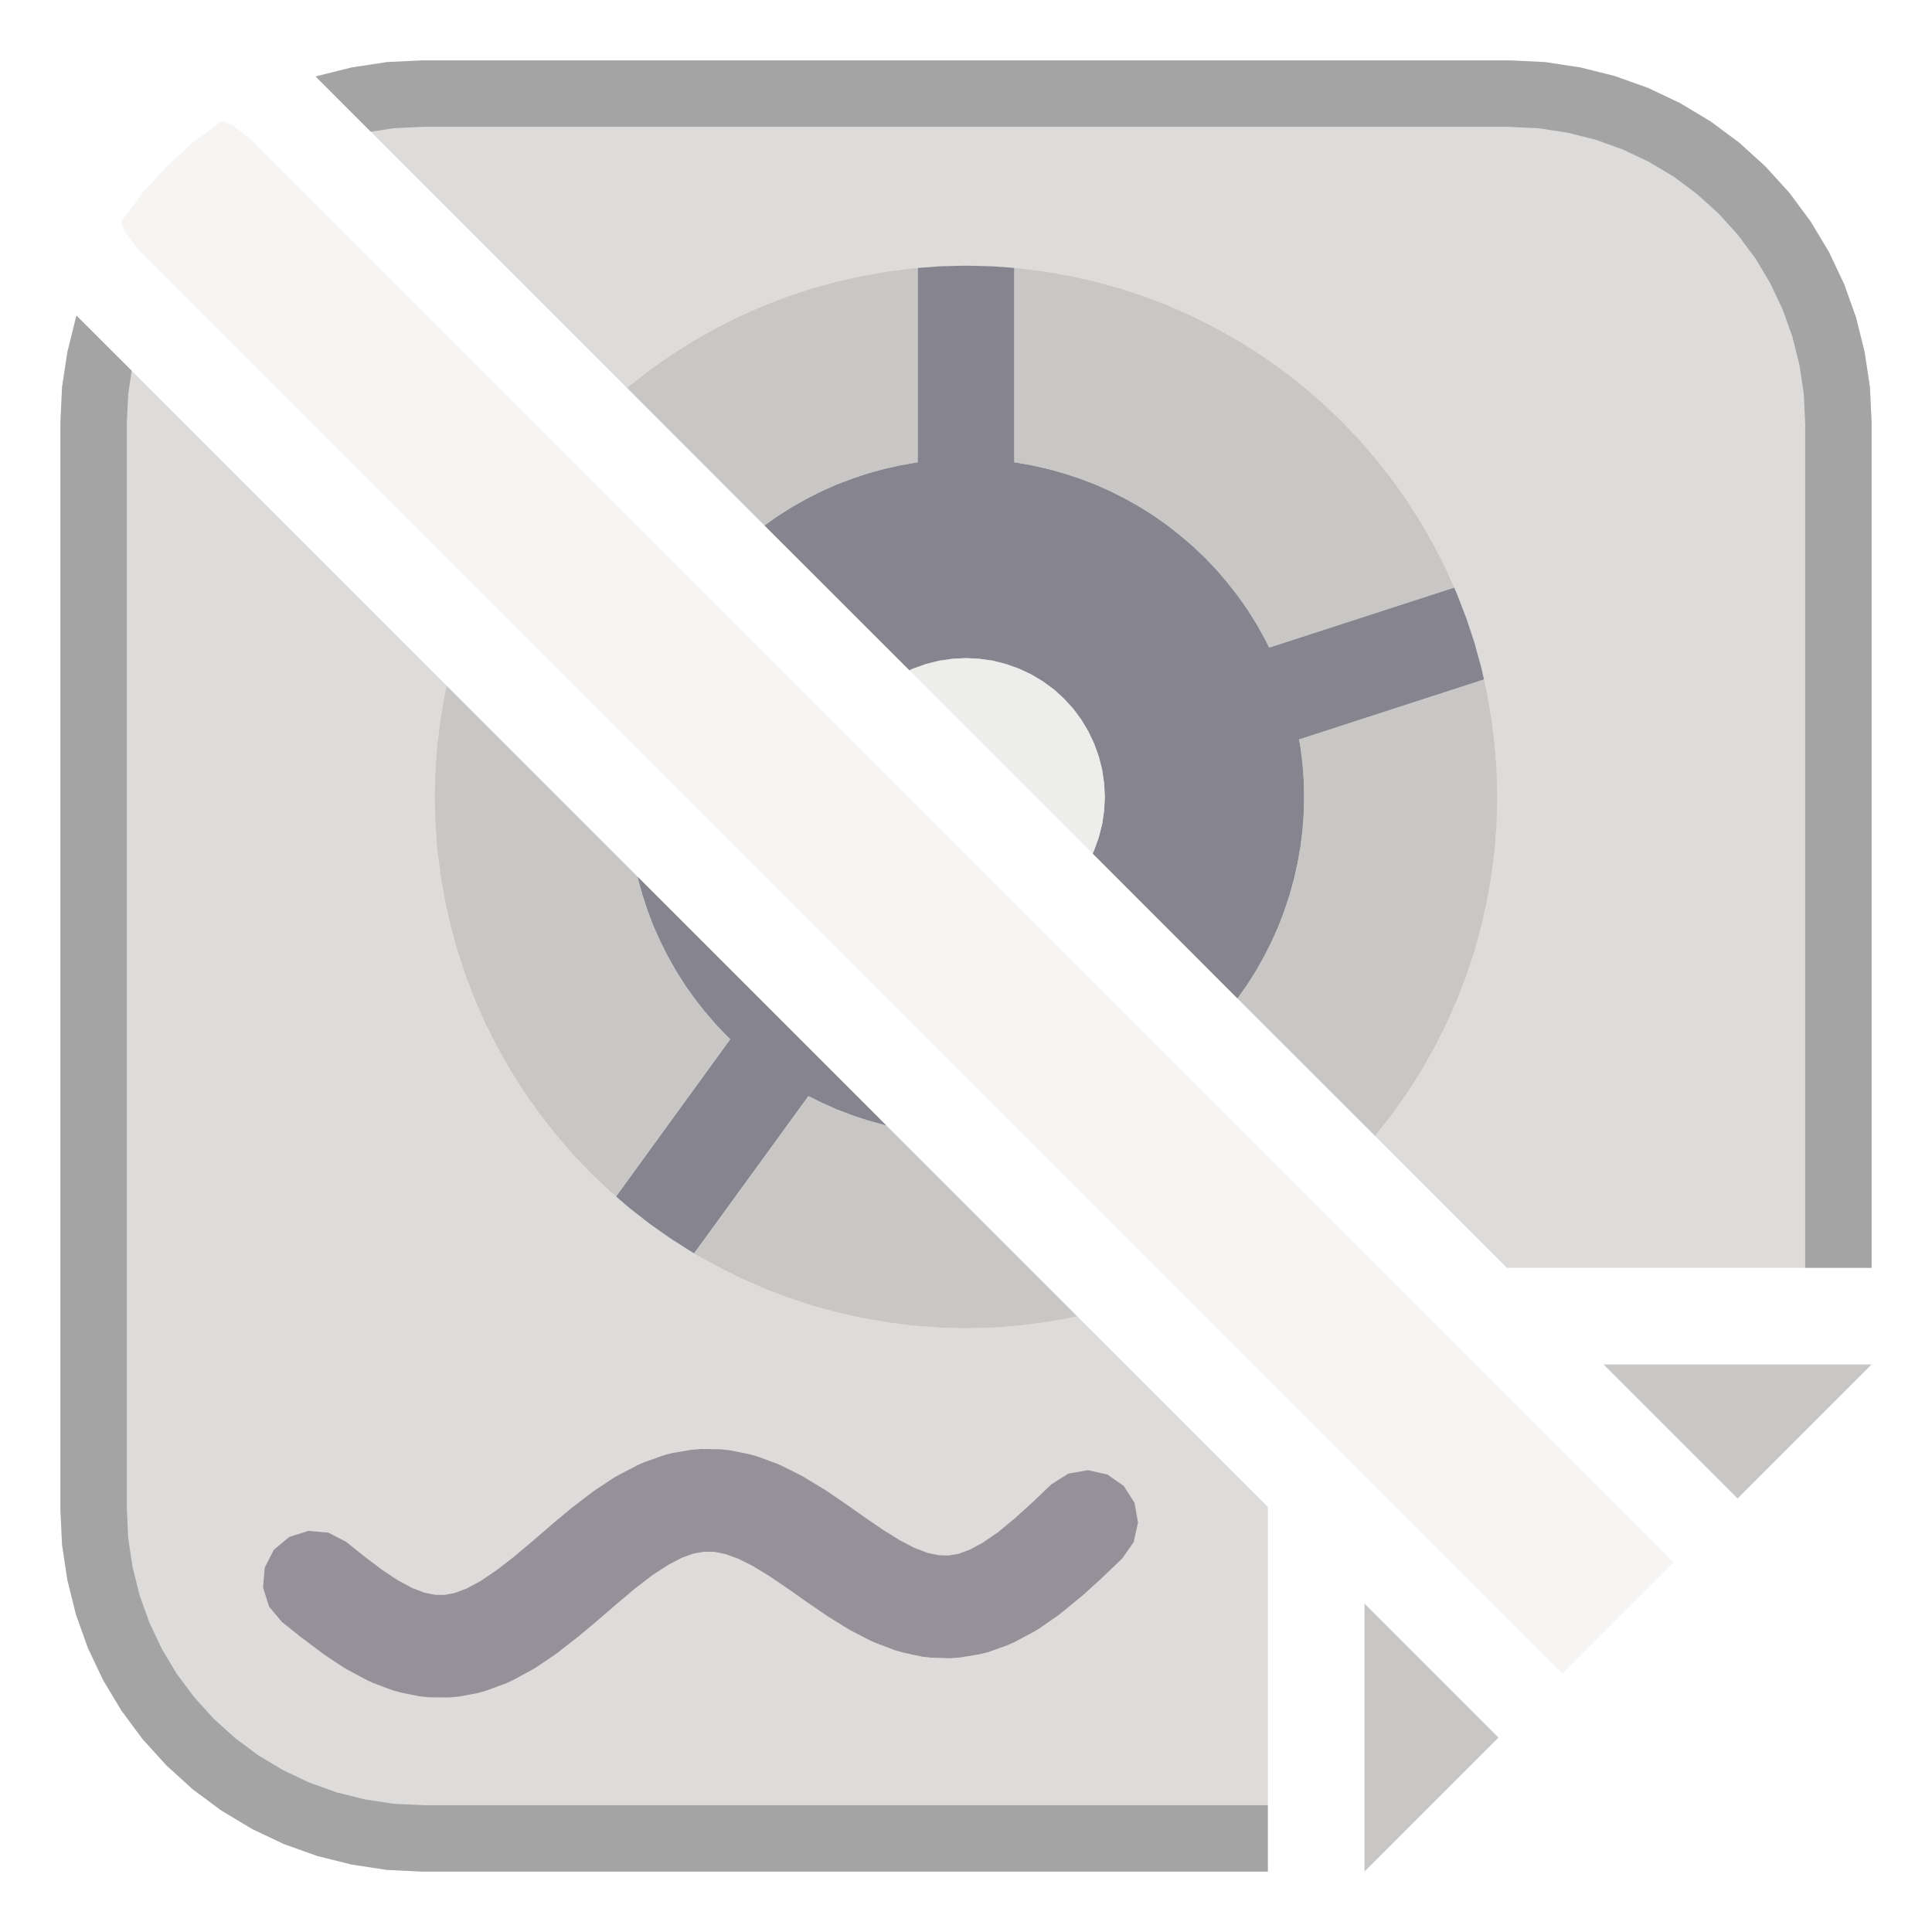
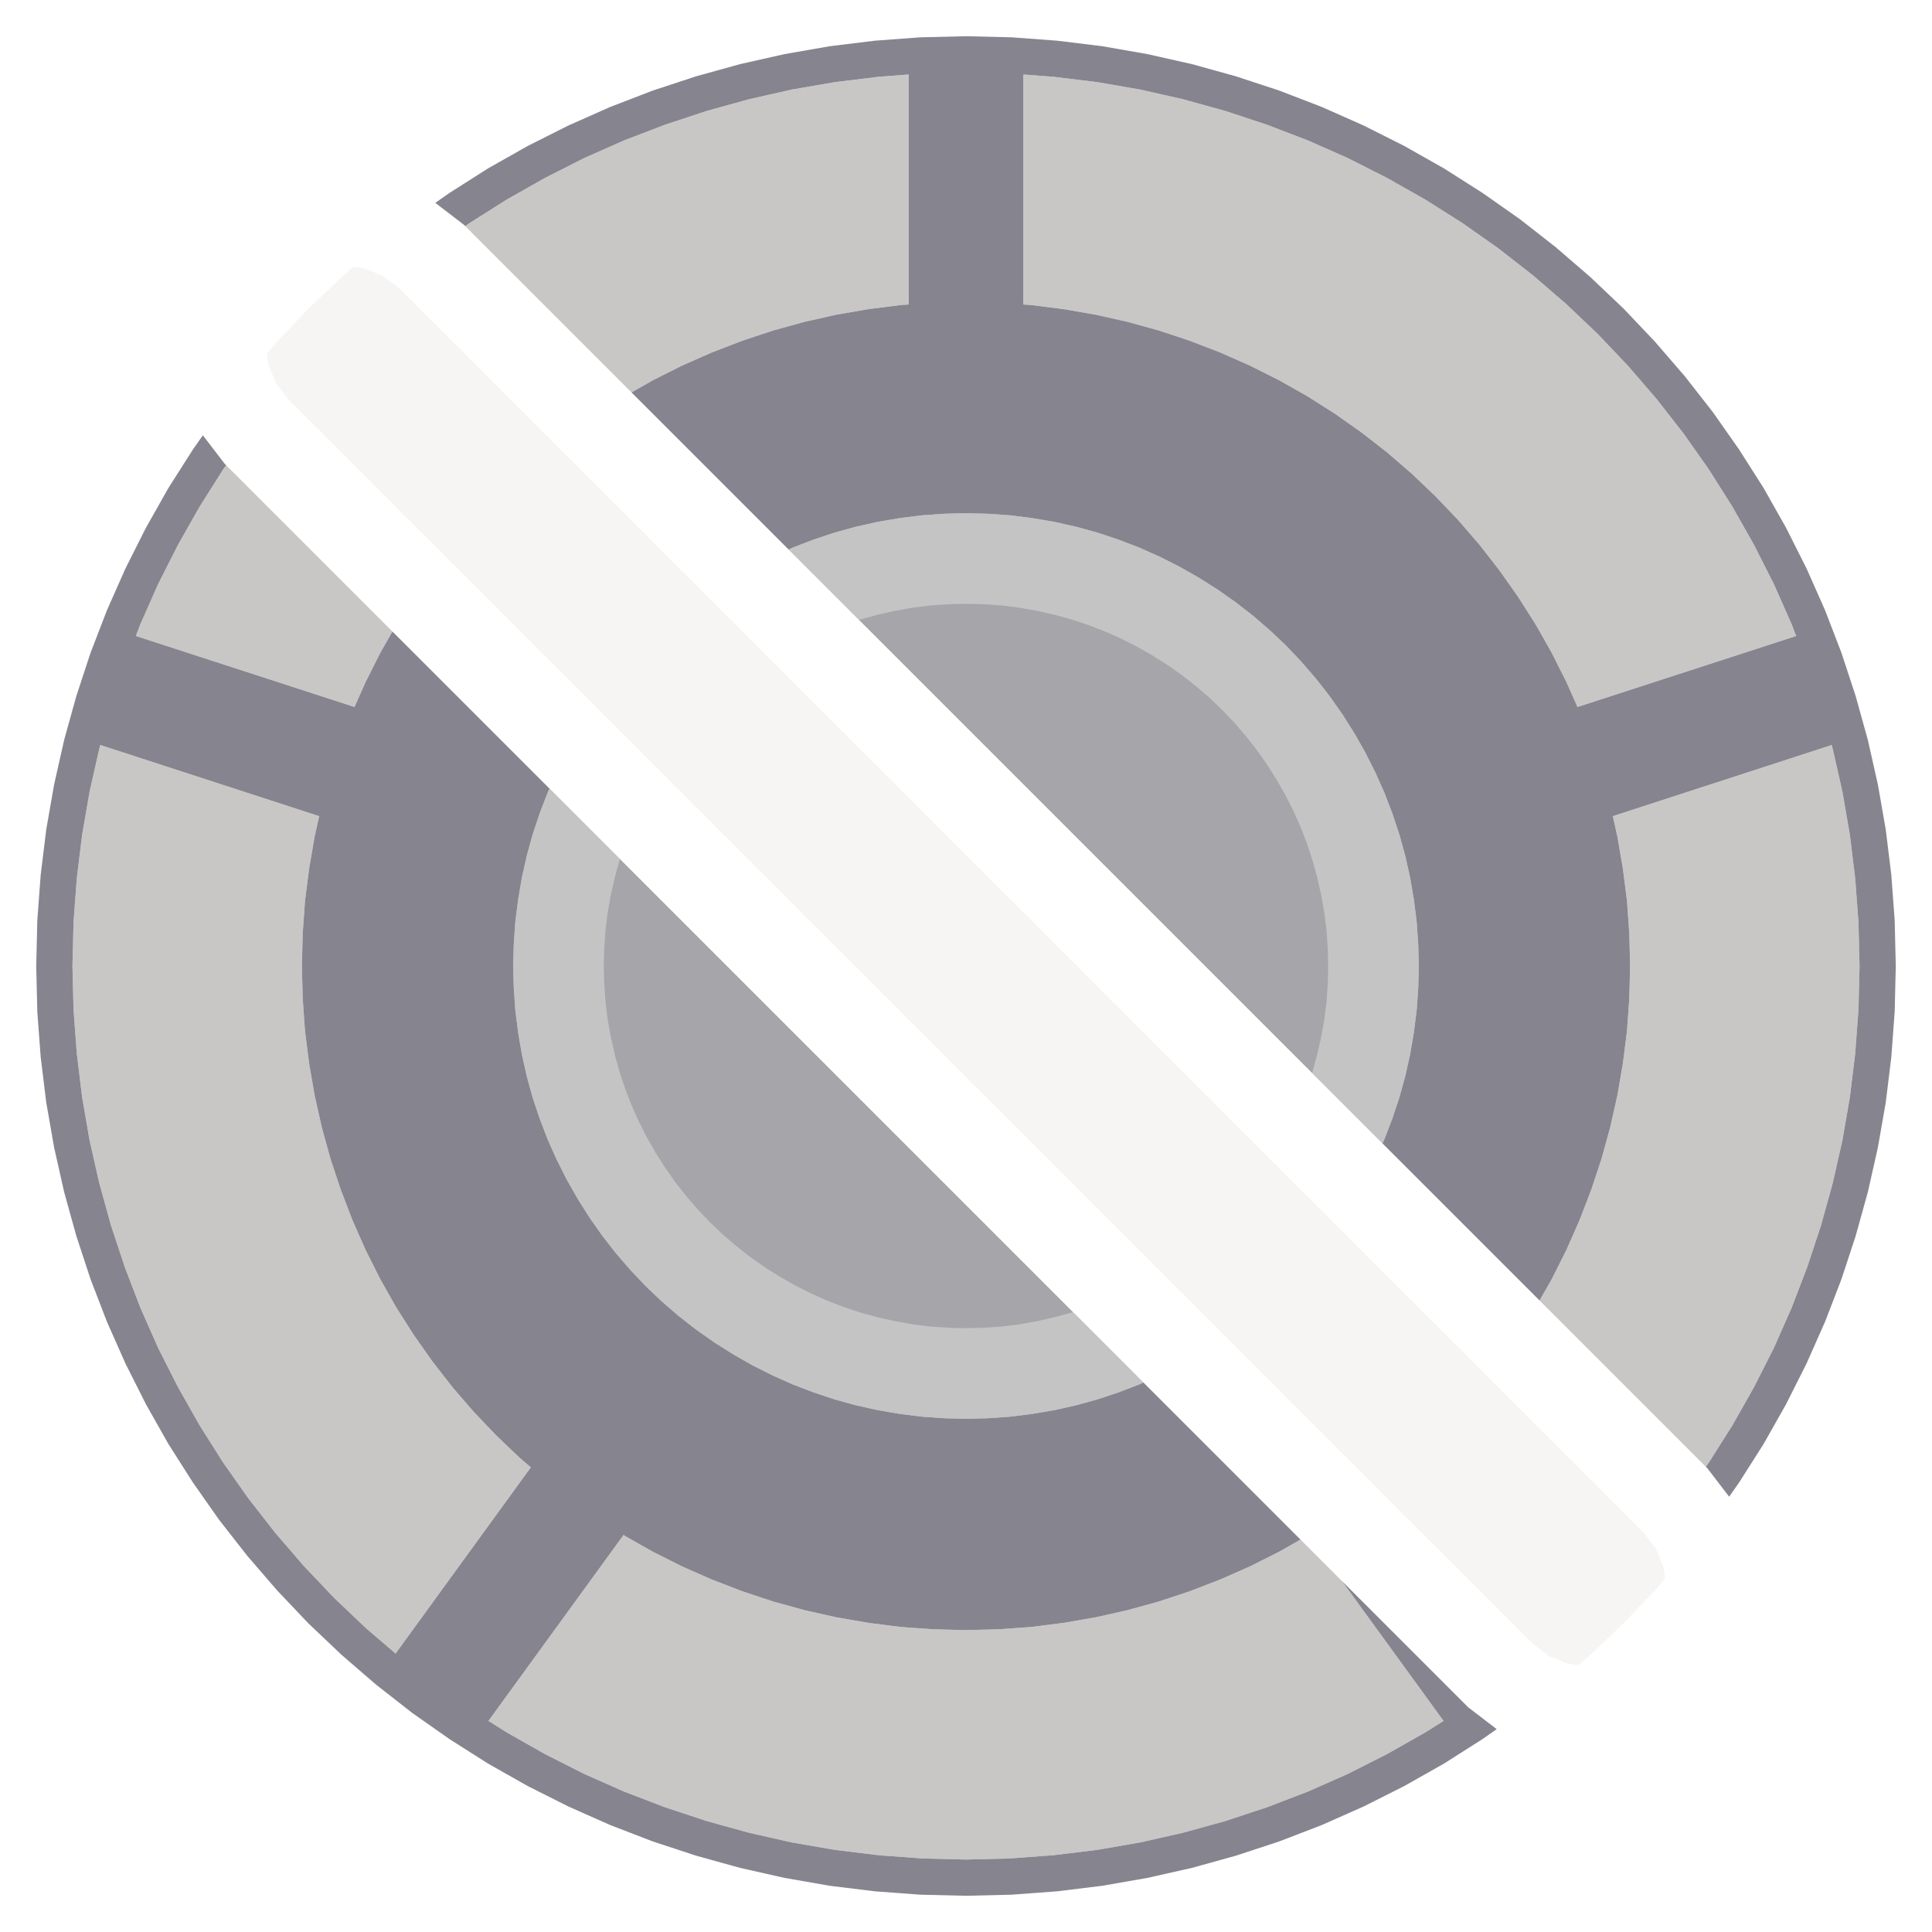
<svg xmlns="http://www.w3.org/2000/svg" width="16" height="16" viewBox="0 0 16 16">
-   <path fill="#c0bfbc" fill-opacity="0.55" fill-rule="evenodd" d="M2.915 0.558 L2.629 0.629 L2.614 0.634 L5.193 3.213 L5.209 3.199 L5.379 3.066 L5.555 2.942 L5.738 2.826 L5.926 2.72 L6.119 2.622 L6.316 2.535 L6.518 2.457 L6.723 2.389 L6.931 2.332 L7.142 2.285 L7.354 2.248 L7.569 2.221 L7.784 2.205 L8 2.2 L8.216 2.205 L8.431 2.221 L8.646 2.248 L8.858 2.285 L9.069 2.332 L9.277 2.389 L9.482 2.457 L9.684 2.535 L9.881 2.622 L10.074 2.72 L10.262 2.826 L10.445 2.942 L10.621 3.066 L10.791 3.199 L10.955 3.34 L11.111 3.489 L11.26 3.645 L11.401 3.809 L11.534 3.979 L11.658 4.155 L11.774 4.338 L11.88 4.526 L11.978 4.719 L12.065 4.916 L12.143 5.118 L12.211 5.323 L12.268 5.531 L12.315 5.742 L12.352 5.954 L12.379 6.169 L12.395 6.384 L12.4 6.6 L12.395 6.816 L12.379 7.031 L12.352 7.246 L12.315 7.458 L12.268 7.669 L12.211 7.877 L12.143 8.082 L12.065 8.284 L11.978 8.481 L11.88 8.674 L11.774 8.862 L11.658 9.045 L11.534 9.221 L11.401 9.391 L11.387 9.407 L12.48 10.5 L15.5 10.5 L15.5 3.5 L15.486 3.206 L15.442 2.915 L15.371 2.629 L15.272 2.352 L15.146 2.086 L14.994 1.833 L14.819 1.597 L14.621 1.379 L14.403 1.181 L14.167 1.006 L13.914 0.854 L13.648 0.728 L13.371 0.629 L13.085 0.558 L12.794 0.514 L12.5 0.5 L3.5 0.5 L3.206 0.514 Z M0.629 2.629 L0.558 2.915 L0.514 3.206 L0.5 3.5 L0.5 12.5 L0.514 12.794 L0.558 13.085 L0.629 13.371 L0.728 13.648 L0.854 13.914 L1.006 14.167 L1.181 14.403 L1.379 14.621 L1.597 14.819 L1.833 14.994 L2.086 15.146 L2.352 15.272 L2.629 15.371 L2.915 15.442 L3.206 15.486 L3.5 15.5 L10.5 15.5 L10.5 12.48 L8.921 10.901 L8.858 10.915 L8.646 10.952 L8.431 10.979 L8.216 10.995 L8 11 L7.784 10.995 L7.569 10.979 L7.354 10.952 L7.142 10.915 L6.931 10.868 L6.723 10.811 L6.518 10.743 L6.316 10.665 L6.119 10.578 L5.926 10.48 L5.738 10.374 L5.555 10.258 L5.379 10.134 L5.209 10.001 L5.045 9.86 L4.889 9.711 L4.74 9.555 L4.599 9.391 L4.466 9.221 L4.342 9.045 L4.226 8.862 L4.12 8.674 L4.022 8.481 L3.935 8.284 L3.857 8.082 L3.789 7.877 L3.732 7.669 L3.685 7.458 L3.648 7.246 L3.621 7.031 L3.605 6.816 L3.6 6.6 L3.605 6.384 L3.621 6.169 L3.648 5.954 L3.685 5.742 L3.699 5.679 L0.634 2.614 Z M2.494 13.56 L2.334 13.432 L2.228 13.305 L2.178 13.147 L2.192 12.982 L2.268 12.834 L2.395 12.728 L2.553 12.678 L2.718 12.692 L2.866 12.768 L3.021 12.892 L3.165 13.001 L3.298 13.089 L3.416 13.152 L3.517 13.19 L3.603 13.207 L3.682 13.208 L3.766 13.192 L3.865 13.155 L3.98 13.093 L4.11 13.005 L4.253 12.895 L4.405 12.767 L4.563 12.631 L4.568 12.626 L4.728 12.493 L4.742 12.482 L4.902 12.359 L4.926 12.342 L5.086 12.236 L5.125 12.214 L5.285 12.131 L5.339 12.108 L5.499 12.051 L5.568 12.033 L5.728 12.006 L5.806 12 L5.966 12.002 L6.042 12.01 L6.202 12.042 L6.264 12.059 L6.424 12.117 L6.471 12.137 L6.631 12.217 L6.661 12.234 L6.821 12.331 L6.839 12.342 L6.999 12.451 L7.005 12.455 L7.162 12.566 L7.313 12.669 L7.451 12.755 L7.574 12.819 L7.681 12.86 L7.772 12.879 L7.852 12.882 L7.934 12.869 L8.028 12.835 L8.138 12.776 L8.264 12.69 L8.402 12.576 L8.55 12.442 L8.706 12.293 L8.846 12.204 L9.009 12.175 L9.171 12.211 L9.307 12.306 L9.396 12.446 L9.425 12.609 L9.389 12.771 L9.294 12.907 L9.134 13.06 L9.126 13.068 L8.966 13.213 L8.949 13.227 L8.789 13.358 L8.762 13.379 L8.602 13.49 L8.56 13.515 L8.4 13.6 L8.342 13.626 L8.182 13.683 L8.108 13.701 L7.948 13.727 L7.867 13.733 L7.707 13.728 L7.631 13.719 L7.471 13.684 L7.409 13.666 L7.249 13.605 L7.204 13.585 L7.044 13.502 L7.015 13.485 L6.855 13.386 L6.84 13.376 L6.68 13.266 L6.675 13.263 L6.518 13.152 L6.37 13.052 L6.234 12.969 L6.112 12.908 L6.006 12.87 L5.916 12.852 L5.833 12.851 L5.747 12.865 L5.649 12.9 L5.535 12.959 L5.406 13.043 L5.265 13.151 L5.115 13.277 L4.957 13.413 L4.954 13.416 L4.794 13.55 L4.781 13.56 L4.621 13.685 L4.598 13.702 L4.438 13.81 L4.401 13.832 L4.241 13.918 L4.188 13.942 L4.028 14.001 L3.958 14.021 L3.798 14.051 L3.717 14.058 L3.557 14.057 L3.478 14.049 L3.318 14.017 L3.25 13.998 L3.09 13.938 L3.04 13.915 L2.88 13.829 L2.845 13.809 L2.685 13.703 L2.665 13.688 L2.505 13.568 Z" />
-   <path fill="#77767b" fill-opacity="0.55" fill-rule="evenodd" d="M2.614 0.634 L3.07 1.091 L3.26 1.062 L3.514 1.05 L12.486 1.05 L12.74 1.062 L12.978 1.098 L13.211 1.156 L13.437 1.237 L13.655 1.34 L13.861 1.463 L14.054 1.607 L14.232 1.768 L14.393 1.946 L14.537 2.139 L14.66 2.345 L14.763 2.563 L14.844 2.789 L14.902 3.022 L14.938 3.26 L14.95 3.514 L14.95 10.5 L15.5 10.5 L15.5 3.5 L15.486 3.206 L15.442 2.915 L15.371 2.629 L15.272 2.352 L15.146 2.086 L14.994 1.833 L14.819 1.597 L14.621 1.379 L14.403 1.181 L14.167 1.006 L13.914 0.854 L13.648 0.728 L13.371 0.629 L13.085 0.558 L12.794 0.514 L12.5 0.5 L3.5 0.5 L3.206 0.514 L2.915 0.558 L2.629 0.629 Z M0.629 2.629 L0.558 2.915 L0.514 3.206 L0.5 3.5 L0.5 12.5 L0.514 12.794 L0.558 13.085 L0.629 13.371 L0.728 13.648 L0.854 13.914 L1.006 14.167 L1.181 14.403 L1.379 14.621 L1.597 14.819 L1.833 14.994 L2.086 15.146 L2.352 15.272 L2.629 15.371 L2.915 15.442 L3.206 15.486 L3.5 15.5 L10.5 15.5 L10.5 14.95 L3.514 14.95 L3.26 14.938 L3.022 14.902 L2.789 14.844 L2.563 14.763 L2.345 14.66 L2.139 14.537 L1.946 14.393 L1.768 14.232 L1.607 14.054 L1.463 13.861 L1.34 13.655 L1.237 13.437 L1.156 13.211 L1.098 12.978 L1.062 12.74 L1.05 12.486 L1.05 3.514 L1.062 3.26 L1.091 3.07 L0.634 2.614 Z" />
-   <path fill="#3d3846" fill-opacity="0.55" fill-rule="evenodd" d="M2.505 13.568 L2.665 13.688 L2.685 13.703 L2.845 13.809 L2.88 13.829 L3.04 13.915 L3.09 13.938 L3.25 13.998 L3.318 14.017 L3.478 14.049 L3.557 14.057 L3.717 14.058 L3.798 14.051 L3.958 14.021 L4.028 14.001 L4.188 13.942 L4.241 13.918 L4.401 13.832 L4.438 13.81 L4.598 13.702 L4.621 13.685 L4.781 13.56 L4.794 13.55 L4.954 13.416 L4.957 13.413 L5.115 13.277 L5.265 13.151 L5.406 13.043 L5.535 12.959 L5.649 12.9 L5.747 12.865 L5.833 12.851 L5.916 12.852 L6.006 12.87 L6.112 12.908 L6.234 12.969 L6.37 13.052 L6.518 13.152 L6.675 13.263 L6.68 13.266 L6.84 13.376 L6.855 13.386 L7.015 13.485 L7.044 13.502 L7.204 13.585 L7.249 13.605 L7.409 13.666 L7.471 13.684 L7.631 13.719 L7.707 13.728 L7.867 13.733 L7.948 13.727 L8.108 13.701 L8.182 13.683 L8.342 13.626 L8.4 13.6 L8.56 13.515 L8.602 13.49 L8.762 13.379 L8.789 13.358 L8.949 13.227 L8.966 13.213 L9.126 13.068 L9.134 13.06 L9.294 12.907 L9.389 12.771 L9.425 12.609 L9.396 12.446 L9.307 12.306 L9.171 12.211 L9.009 12.175 L8.846 12.204 L8.706 12.293 L8.55 12.442 L8.402 12.576 L8.264 12.69 L8.138 12.776 L8.028 12.835 L7.934 12.869 L7.852 12.882 L7.772 12.879 L7.681 12.86 L7.574 12.819 L7.451 12.755 L7.313 12.669 L7.162 12.566 L7.005 12.455 L6.999 12.451 L6.839 12.342 L6.821 12.331 L6.661 12.234 L6.631 12.217 L6.471 12.137 L6.424 12.117 L6.264 12.059 L6.202 12.042 L6.042 12.01 L5.966 12.002 L5.806 12 L5.728 12.006 L5.568 12.033 L5.499 12.051 L5.339 12.108 L5.285 12.131 L5.125 12.214 L5.086 12.236 L4.926 12.342 L4.902 12.359 L4.742 12.482 L4.728 12.493 L4.568 12.626 L4.563 12.631 L4.405 12.767 L4.253 12.895 L4.11 13.005 L3.98 13.093 L3.865 13.155 L3.766 13.192 L3.682 13.208 L3.603 13.207 L3.517 13.19 L3.416 13.152 L3.298 13.089 L3.165 13.001 L3.021 12.892 L2.866 12.768 L2.718 12.692 L2.553 12.678 L2.395 12.728 L2.268 12.834 L2.192 12.982 L2.178 13.147 L2.228 13.305 L2.334 13.432 L2.494 13.56 Z" />
-   <path fill="#241f31" fill-opacity="0.55" fill-rule="evenodd" d="M12.211 5.323 L12.143 5.118 L12.065 4.916 L12.043 4.866 L10.511 5.363 L10.469 5.28 L10.402 5.161 L10.328 5.044 L10.249 4.932 L10.164 4.824 L10.075 4.72 L9.98 4.62 L9.88 4.525 L9.776 4.436 L9.668 4.351 L9.556 4.272 L9.439 4.198 L9.32 4.131 L9.197 4.069 L9.072 4.013 L8.943 3.964 L8.813 3.921 L8.68 3.884 L8.546 3.854 L8.411 3.83 L8.4 3.829 L8.4 2.219 L8.431 2.221 L8.216 2.205 L8 2.2 L7.784 2.205 L7.6 2.219 L7.6 3.829 L7.589 3.83 L7.454 3.854 L7.32 3.884 L7.187 3.921 L7.057 3.964 L6.928 4.013 L6.803 4.069 L6.68 4.131 L6.561 4.198 L6.444 4.272 L6.332 4.351 L6.331 4.352 L7.531 5.551 L7.56 5.538 L7.666 5.5 L7.776 5.472 L7.887 5.456 L8 5.45 L8.113 5.456 L8.224 5.472 L8.334 5.5 L8.44 5.538 L8.542 5.586 L8.639 5.644 L8.73 5.711 L8.813 5.787 L8.889 5.87 L8.956 5.961 L9.014 6.058 L9.062 6.16 L9.1 6.266 L9.128 6.376 L9.144 6.487 L9.15 6.6 L9.144 6.713 L9.128 6.824 L9.1 6.934 L9.062 7.04 L9.049 7.069 L10.248 8.269 L10.249 8.268 L10.328 8.156 L10.402 8.039 L10.469 7.92 L10.531 7.797 L10.587 7.672 L10.636 7.543 L10.679 7.413 L10.716 7.28 L10.746 7.146 L10.77 7.011 L10.787 6.874 L10.797 6.737 L10.8 6.6 L10.797 6.463 L10.787 6.326 L10.77 6.189 L10.758 6.124 L12.29 5.627 L12.268 5.531 Z M5.284 7.28 L5.321 7.413 L5.364 7.543 L5.413 7.672 L5.469 7.797 L5.531 7.92 L5.598 8.039 L5.672 8.156 L5.751 8.268 L5.836 8.376 L5.925 8.48 L6.02 8.58 L6.048 8.606 L5.102 9.909 L5.045 9.86 L5.209 10.001 L5.379 10.134 L5.555 10.258 L5.738 10.374 L5.926 10.48 L5.748 10.38 L6.695 9.077 L6.803 9.131 L6.928 9.187 L7.057 9.236 L7.187 9.279 L7.32 9.316 L7.341 9.321 L5.279 7.259 Z" />
-   <path fill="#9a9996" fill-opacity="0.55" fill-rule="evenodd" d="M11.774 4.338 L11.658 4.155 L11.534 3.979 L11.401 3.809 L11.26 3.645 L11.111 3.489 L10.955 3.34 L10.791 3.199 L10.621 3.066 L10.445 2.942 L10.262 2.826 L10.074 2.72 L9.881 2.622 L9.684 2.535 L9.482 2.457 L9.277 2.389 L9.069 2.332 L8.858 2.285 L8.646 2.248 L8.431 2.221 L8.4 2.219 L8.4 3.829 L8.411 3.83 L8.546 3.854 L8.68 3.884 L8.813 3.921 L8.943 3.964 L9.072 4.013 L9.197 4.069 L9.32 4.131 L9.439 4.198 L9.556 4.272 L9.668 4.351 L9.776 4.436 L9.88 4.525 L9.98 4.62 L10.075 4.72 L10.164 4.824 L10.249 4.932 L10.328 5.044 L10.402 5.161 L10.469 5.28 L10.511 5.363 L12.043 4.866 L11.978 4.719 L11.88 4.526 Z" />
-   <path fill="#9a9996" fill-opacity="0.55" fill-rule="evenodd" d="M12.315 5.742 L12.29 5.627 L10.758 6.124 L10.77 6.189 L10.787 6.326 L10.797 6.463 L10.8 6.6 L10.797 6.737 L10.787 6.874 L10.77 7.011 L10.746 7.146 L10.716 7.28 L10.679 7.413 L10.636 7.543 L10.587 7.672 L10.531 7.797 L10.469 7.92 L10.402 8.039 L10.328 8.156 L10.249 8.268 L10.248 8.269 L11.387 9.407 L11.401 9.391 L11.534 9.221 L11.658 9.045 L11.774 8.862 L11.88 8.674 L11.978 8.481 L12.065 8.284 L12.143 8.082 L12.211 7.877 L12.268 7.669 L12.315 7.458 L12.352 7.246 L12.379 7.031 L12.395 6.816 L12.4 6.6 L12.395 6.384 L12.379 6.169 L12.352 5.954 Z" />
-   <path fill="#9a9996" fill-opacity="0.55" fill-rule="evenodd" d="M6.316 10.665 L6.518 10.743 L6.723 10.811 L6.931 10.868 L7.142 10.915 L7.354 10.952 L7.569 10.979 L7.784 10.995 L8 11 L8.216 10.995 L8.431 10.979 L8.646 10.952 L8.858 10.915 L8.921 10.901 L7.341 9.321 L7.32 9.316 L7.187 9.279 L7.057 9.236 L6.928 9.187 L6.803 9.131 L6.695 9.077 L5.748 10.38 L5.926 10.48 L6.119 10.578 Z" />
-   <path fill="#9a9996" fill-opacity="0.55" fill-rule="evenodd" d="M3.621 6.169 L3.605 6.384 L3.6 6.6 L3.605 6.816 L3.621 7.031 L3.648 7.246 L3.685 7.458 L3.732 7.669 L3.789 7.877 L3.857 8.082 L3.935 8.284 L4.022 8.481 L4.12 8.674 L4.226 8.862 L4.342 9.045 L4.466 9.221 L4.599 9.391 L4.74 9.555 L4.889 9.711 L5.045 9.86 L5.102 9.909 L6.048 8.606 L6.02 8.58 L5.925 8.48 L5.836 8.376 L5.751 8.268 L5.672 8.156 L5.598 8.039 L5.531 7.92 L5.469 7.797 L5.413 7.672 L5.364 7.543 L5.321 7.413 L5.284 7.28 L5.279 7.259 L3.699 5.679 L3.685 5.742 L3.648 5.954 Z" />
-   <path fill="#9a9996" fill-opacity="0.55" fill-rule="evenodd" d="M7.142 2.285 L6.931 2.332 L6.723 2.389 L6.518 2.457 L6.316 2.535 L6.119 2.622 L5.926 2.72 L5.738 2.826 L5.555 2.942 L5.379 3.066 L5.209 3.199 L5.193 3.213 L6.331 4.352 L6.332 4.351 L6.444 4.272 L6.561 4.198 L6.68 4.131 L6.803 4.069 L6.928 4.013 L7.057 3.964 L7.187 3.921 L7.32 3.884 L7.454 3.854 L7.589 3.83 L7.6 3.829 L7.6 2.219 L7.569 2.221 L7.354 2.248 Z" />
-   <path fill="#deddda" fill-opacity="0.55" fill-rule="evenodd" d="M9.144 6.487 L9.128 6.376 L9.1 6.266 L9.062 6.16 L9.014 6.058 L8.956 5.961 L8.889 5.87 L8.813 5.787 L8.73 5.711 L8.639 5.644 L8.542 5.586 L8.44 5.538 L8.334 5.5 L8.224 5.472 L8.113 5.456 L8 5.45 L7.887 5.456 L7.776 5.472 L7.666 5.5 L7.56 5.538 L7.531 5.551 L9.049 7.069 L9.062 7.04 L9.1 6.934 L9.128 6.824 L9.144 6.713 L9.15 6.6 Z" />
-   <path fill="#9a9996" fill-opacity="0.55" fill-rule="evenodd" d="M15.5 11.3 L13.28 11.3 L14.39 12.41 Z M11.3 15.5 L12.41 14.39 L11.3 13.28 Z" />
-   <path fill="#f6f5f4" fill-rule="evenodd" d="M2.06 1.14 L1.925 1.037 L1.84 1.002 L1.833 1.006 L1.597 1.181 L1.379 1.379 L1.181 1.597 L1.006 1.833 L1.002 1.84 L1.037 1.925 L1.14 2.06 L12.94 13.86 L13.86 12.94 Z" />
+   <path fill="#241f31" fill-opacity="0.55" fill-rule="evenodd" d="M15.663 7.245 L15.617 6.87 L15.552 6.498 L15.469 6.129 L15.368 5.765 L15.25 5.406 L15.114 5.053 L14.961 4.708 L14.791 4.37 L14.605 4.041 L14.402 3.722 L14.185 3.413 L13.952 3.115 L13.705 2.829 L13.445 2.555 L13.171 2.295 L12.885 2.048 L12.587 1.815 L12.278 1.598 L11.959 1.395 L11.63 1.209 L11.292 1.039 L10.947 0.886 L10.594 0.75 L10.235 0.632 L9.871 0.531 L9.502 0.448 L9.13 0.383 L8.755 0.337 L8.378 0.309 L8 0.3 L7.622 0.309 L7.245 0.337 L6.87 0.383 L6.498 0.448 L6.129 0.531 L5.765 0.632 L5.406 0.75 L5.053 0.886 L4.708 1.039 L4.37 1.209 L4.041 1.395 L3.722 1.598 L3.605 1.68 L3.84 1.86 L3.853 1.873 L3.889 1.847 L4.196 1.653 L4.512 1.474 L4.836 1.31 L5.168 1.163 L5.507 1.033 L5.852 0.919 L6.202 0.822 L6.556 0.742 L6.914 0.68 L7.275 0.636 L7.525 0.617 L7.525 2.522 L7.461 2.526 L7.193 2.56 L6.927 2.606 L6.664 2.665 L6.403 2.737 L6.147 2.822 L5.895 2.919 L5.648 3.028 L5.407 3.149 L5.23 3.25 L6.531 4.551 L6.565 4.535 L6.737 4.469 L6.911 4.411 L7.089 4.362 L7.268 4.322 L7.45 4.291 L7.632 4.268 L7.816 4.255 L8 4.25 L8.184 4.255 L8.368 4.268 L8.55 4.291 L8.732 4.322 L8.911 4.362 L9.089 4.411 L9.263 4.469 L9.435 4.535 L9.603 4.61 L9.768 4.693 L9.928 4.784 L10.083 4.882 L10.234 4.988 L10.379 5.101 L10.518 5.221 L10.652 5.348 L10.779 5.482 L10.899 5.621 L11.012 5.766 L11.118 5.917 L11.216 6.072 L11.307 6.232 L11.39 6.397 L11.465 6.565 L11.531 6.737 L11.589 6.911 L11.638 7.089 L11.678 7.268 L11.709 7.45 L11.732 7.632 L11.745 7.816 L11.75 8 L11.745 8.184 L11.732 8.368 L11.709 8.55 L11.678 8.732 L11.638 8.911 L11.589 9.089 L11.531 9.263 L11.465 9.435 L11.449 9.469 L12.75 10.77 L12.851 10.593 L12.972 10.352 L13.081 10.105 L13.178 9.853 L13.263 9.597 L13.335 9.336 L13.394 9.073 L13.44 8.807 L13.474 8.539 L13.493 8.27 L13.5 8 L13.493 7.73 L13.474 7.461 L13.44 7.193 L13.394 6.927 L13.357 6.759 L15.169 6.17 L15.178 6.202 L15.258 6.556 L15.32 6.914 L15.364 7.275 L15.391 7.637 L15.4 8 L15.391 8.363 L15.364 8.725 L15.32 9.086 L15.258 9.444 L15.178 9.798 L15.081 10.148 L14.967 10.493 L14.837 10.832 L14.69 11.164 L14.526 11.488 L14.347 11.804 L14.153 12.111 L14.127 12.147 L14.14 12.16 L14.32 12.395 L14.402 12.278 L14.605 11.959 L14.791 11.63 L14.961 11.292 L15.114 10.947 L15.25 10.594 L15.368 10.235 L15.469 9.871 L15.552 9.502 L15.617 9.13 L15.663 8.755 L15.691 8.378 L15.7 8 L15.691 7.622 Z M14.69 4.836 L14.837 5.168 L14.875 5.267 L13.064 5.855 L12.972 5.648 L12.851 5.407 L12.718 5.172 L12.573 4.944 L12.418 4.724 L12.252 4.511 L12.075 4.306 L11.889 4.111 L11.694 3.925 L11.489 3.748 L11.276 3.582 L11.056 3.427 L10.828 3.282 L10.593 3.149 L10.352 3.028 L10.105 2.919 L9.853 2.822 L9.597 2.737 L9.336 2.665 L9.073 2.606 L8.807 2.56 L8.539 2.526 L8.475 2.522 L8.475 0.617 L8.725 0.636 L9.086 0.68 L9.444 0.742 L9.798 0.822 L10.148 0.919 L10.493 1.033 L10.832 1.163 L11.164 1.31 L11.488 1.474 L11.804 1.653 L12.111 1.847 L12.408 2.056 L12.695 2.28 L12.97 2.517 L13.233 2.767 L13.483 3.03 L13.72 3.305 L13.944 3.592 L14.153 3.889 L14.347 4.196 L14.526 4.512 Z M1.598 3.722 L1.395 4.041 L1.209 4.37 L1.039 4.708 L0.886 5.053 L0.75 5.406 L0.632 5.765 L0.531 6.129 L0.448 6.498 L0.383 6.87 L0.337 7.245 L0.309 7.622 L0.3 8 L0.309 8.378 L0.337 8.755 L0.383 9.13 L0.448 9.502 L0.531 9.871 L0.632 10.235 L0.75 10.594 L0.886 10.947 L1.039 11.292 L1.209 11.63 L1.395 11.959 L1.598 12.278 L1.815 12.587 L2.048 12.885 L2.295 13.171 L2.555 13.445 L2.829 13.705 L3.115 13.952 L3.413 14.185 L3.722 14.402 L4.041 14.605 L4.37 14.791 L4.708 14.961 L5.053 15.114 L5.406 15.25 L5.765 15.368 L6.129 15.469 L6.498 15.552 L6.87 15.617 L7.245 15.663 L7.622 15.691 L8 15.7 L8.378 15.691 L8.755 15.663 L9.13 15.617 L9.502 15.552 L9.871 15.469 L10.235 15.368 L10.594 15.25 L10.947 15.114 L11.292 14.961 L11.63 14.791 L11.959 14.605 L12.278 14.402 L12.395 14.32 L12.16 14.14 L11.113 13.093 L11.955 14.252 L11.804 14.347 L11.488 14.526 L11.164 14.69 L10.832 14.837 L10.493 14.967 L10.148 15.081 L9.798 15.178 L9.444 15.258 L9.086 15.32 L8.725 15.364 L8.363 15.391 L8 15.4 L7.637 15.391 L7.275 15.364 L6.914 15.32 L6.556 15.258 L6.202 15.178 L5.852 15.081 L5.507 14.967 L5.168 14.837 L4.836 14.69 L4.512 14.526 L4.196 14.347 L4.045 14.252 L5.164 12.712 L5.172 12.718 L5.407 12.851 L5.648 12.972 L5.895 13.081 L6.147 13.178 L6.403 13.263 L6.664 13.335 L6.927 13.394 L7.193 13.44 L7.461 13.474 L7.73 13.493 L8 13.5 L8.27 13.493 L8.539 13.474 L8.807 13.44 L9.073 13.394 L9.336 13.335 L9.597 13.263 L9.853 13.178 L10.105 13.081 L10.352 12.972 L10.593 12.851 L10.77 12.75 L9.469 11.449 L9.435 11.465 L9.263 11.531 L9.089 11.589 L8.911 11.638 L8.732 11.678 L8.55 11.709 L8.368 11.732 L8.184 11.745 L8 11.75 L7.816 11.745 L7.632 11.732 L7.45 11.709 L7.268 11.678 L7.089 11.638 L6.911 11.589 L6.737 11.531 L6.565 11.465 L6.397 11.39 L6.232 11.307 L6.072 11.216 L5.917 11.118 L5.766 11.012 L5.621 10.899 L5.482 10.779 L5.348 10.652 L5.221 10.518 L5.101 10.379 L4.988 10.234 L4.882 10.083 L4.784 9.928 L4.693 9.768 L4.61 9.603 L4.535 9.435 L4.469 9.263 L4.411 9.089 L4.362 8.911 L4.322 8.732 L4.291 8.55 L4.268 8.368 L4.255 8.184 L4.25 8 L4.255 7.816 L4.268 7.632 L4.291 7.45 L4.322 7.268 L4.362 7.089 L4.411 6.911 L4.469 6.737 L4.535 6.565 L4.551 6.531 L3.25 5.23 L3.149 5.407 L3.028 5.648 L2.936 5.855 L1.125 5.267 L1.163 5.168 L1.31 4.836 L1.474 4.512 L1.653 4.196 L1.847 3.889 L1.873 3.853 L1.86 3.84 L1.68 3.605 Z M0.742 6.556 L0.822 6.202 L0.831 6.17 L2.643 6.759 L2.606 6.927 L2.56 7.193 L2.526 7.461 L2.507 7.73 L2.5 8 L2.507 8.27 L2.526 8.539 L2.56 8.807 L2.606 9.073 L2.665 9.336 L2.737 9.597 L2.822 9.853 L2.919 10.105 L3.028 10.352 L3.149 10.593 L3.282 10.828 L3.427 11.056 L3.582 11.276 L3.748 11.489 L3.925 11.694 L4.111 11.889 L4.306 12.075 L4.396 12.152 L3.276 13.694 L3.03 13.483 L2.767 13.233 L2.517 12.97 L2.28 12.695 L2.056 12.408 L1.847 12.111 L1.653 11.804 L1.474 11.488 L1.31 11.164 L1.163 10.832 L1.033 10.493 L0.919 10.148 L0.822 9.798 L0.742 9.444 L0.68 9.086 L0.636 8.725 L0.609 8.363 L0.6 8 L0.609 7.637 L0.636 7.275 L0.68 6.914 Z" />
+   <path fill="#9a9996" fill-opacity="0.55" fill-rule="evenodd" d="M14.526 4.512 L14.347 4.196 L14.153 3.889 L13.944 3.592 L13.72 3.305 L13.483 3.03 L13.233 2.767 L12.97 2.517 L12.695 2.28 L12.408 2.056 L12.111 1.847 L11.804 1.653 L11.488 1.474 L11.164 1.31 L10.832 1.163 L10.493 1.033 L10.148 0.919 L9.798 0.822 L9.444 0.742 L9.086 0.68 L8.725 0.636 L8.475 0.617 L8.475 2.522 L8.539 2.526 L8.807 2.56 L9.073 2.606 L9.336 2.665 L9.597 2.737 L9.853 2.822 L10.105 2.919 L10.352 3.028 L10.593 3.149 L10.828 3.282 L11.056 3.427 L11.276 3.582 L11.489 3.748 L11.694 3.925 L11.889 4.111 L12.075 4.306 L12.252 4.511 L12.418 4.724 L12.573 4.944 L12.718 5.172 L12.851 5.407 L12.972 5.648 L13.064 5.855 L14.875 5.267 L14.837 5.168 L14.69 4.836 Z" />
+   <path fill="#9a9996" fill-opacity="0.55" fill-rule="evenodd" d="M15.258 6.556 L15.178 6.202 L15.169 6.17 L13.357 6.759 L13.394 6.927 L13.44 7.193 L13.474 7.461 L13.493 7.73 L13.5 8 L13.493 8.27 L13.474 8.539 L13.44 8.807 L13.394 9.073 L13.335 9.336 L13.263 9.597 L13.178 9.853 L13.081 10.105 L12.972 10.352 L12.851 10.593 L12.75 10.77 L14.127 12.147 L14.153 12.111 L14.347 11.804 L14.526 11.488 L14.69 11.164 L14.837 10.832 L14.967 10.493 L15.081 10.148 L15.178 9.798 L15.258 9.444 L15.32 9.086 L15.364 8.725 L15.391 8.363 L15.4 8 L15.391 7.637 L15.364 7.275 L15.32 6.914 Z" />
+   <path fill="#9a9996" fill-opacity="0.55" fill-rule="evenodd" d="M4.836 14.69 L5.168 14.837 L5.507 14.967 L5.852 15.081 L6.202 15.178 L6.556 15.258 L6.914 15.32 L7.275 15.364 L7.637 15.391 L8 15.4 L8.363 15.391 L8.725 15.364 L9.086 15.32 L9.444 15.258 L9.798 15.178 L10.148 15.081 L10.493 14.967 L10.832 14.837 L11.164 14.69 L11.488 14.526 L11.804 14.347 L11.955 14.252 L11.113 13.093 L10.77 12.75 L10.593 12.851 L10.352 12.972 L10.105 13.081 L9.853 13.178 L9.597 13.263 L9.336 13.335 L9.073 13.394 L8.807 13.44 L8.539 13.474 L8.27 13.493 L8 13.5 L7.73 13.493 L7.461 13.474 L7.193 13.44 L6.927 13.394 L6.664 13.335 L6.403 13.263 L6.147 13.178 L5.895 13.081 L5.648 12.972 L5.407 12.851 L5.172 12.718 L5.164 12.712 L4.045 14.252 L4.196 14.347 L4.512 14.526 Z" />
+   <path fill="#9a9996" fill-opacity="0.55" fill-rule="evenodd" d="M0.68 6.914 L0.636 7.275 L0.609 7.637 L0.6 8 L0.609 8.363 L0.636 8.725 L0.68 9.086 L0.742 9.444 L0.822 9.798 L0.919 10.148 L1.033 10.493 L1.163 10.832 L1.31 11.164 L1.474 11.488 L1.653 11.804 L1.847 12.111 L2.056 12.408 L2.28 12.695 L2.517 12.97 L2.767 13.233 L3.03 13.483 L3.276 13.694 L4.396 12.152 L4.306 12.075 L4.111 11.889 L3.925 11.694 L3.748 11.489 L3.582 11.276 L3.427 11.056 L3.282 10.828 L3.149 10.593 L3.028 10.352 L2.919 10.105 L2.822 9.853 L2.737 9.597 L2.665 9.336 L2.606 9.073 L2.56 8.807 L2.526 8.539 L2.507 8.27 L2.5 8 L2.507 7.73 L2.526 7.461 L2.56 7.193 L2.606 6.927 L2.643 6.759 L0.831 6.17 L0.822 6.202 L0.742 6.556 Z" />
+   <path fill="#9a9996" fill-opacity="0.55" fill-rule="evenodd" d="M6.556 0.742 L6.202 0.822 L5.852 0.919 L5.507 1.033 L5.168 1.163 L4.836 1.31 L4.512 1.474 L4.196 1.653 L3.889 1.847 L3.853 1.873 L5.23 3.25 L5.407 3.149 L5.648 3.028 L5.895 2.919 L6.147 2.822 L6.403 2.737 L6.664 2.665 L6.927 2.606 L7.193 2.56 L7.461 2.526 L7.525 2.522 L7.525 0.617 L7.275 0.636 L6.914 0.68 Z M1.847 3.889 L1.653 4.196 L1.474 4.512 L1.31 4.836 L1.163 5.168 L1.125 5.267 L2.936 5.855 L3.028 5.648 L3.149 5.407 L3.25 5.23 L1.873 3.853 Z" />
+   <path fill="#5e5c64" fill-opacity="0.55" fill-rule="evenodd" d="M11.745 7.816 L11.732 7.632 L11.709 7.45 L11.678 7.268 L11.638 7.089 L11.589 6.911 L11.531 6.737 L11.465 6.565 L11.39 6.397 L11.307 6.232 L11.216 6.072 L11.118 5.917 L11.012 5.766 L10.899 5.621 L10.779 5.482 L10.652 5.348 L10.518 5.221 L10.379 5.101 L10.234 4.988 L10.083 4.882 L9.928 4.784 L9.768 4.693 L9.603 4.61 L9.435 4.535 L9.263 4.469 L9.089 4.411 L8.911 4.362 L8.732 4.322 L8.55 4.291 L8.368 4.268 L8.184 4.255 L8 4.25 L7.816 4.255 L7.632 4.268 L7.45 4.291 L7.268 4.322 L7.089 4.362 L6.911 4.411 L6.737 4.469 L6.565 4.535 L6.531 4.551 L11.449 9.469 L11.465 9.435 L11.531 9.263 L11.589 9.089 L11.638 8.911 L11.678 8.732 L11.709 8.55 L11.732 8.368 L11.745 8.184 L11.75 8 Z M4.535 6.565 L4.469 6.737 L4.411 6.911 L4.362 7.089 L4.322 7.268 L4.291 7.45 L4.268 7.632 L4.255 7.816 L4.25 8 L4.255 8.184 L4.268 8.368 L4.291 8.55 L4.322 8.732 L4.362 8.911 L4.411 9.089 L4.469 9.263 L4.535 9.435 L4.61 9.603 L4.693 9.768 L4.784 9.928 L4.882 10.083 L4.988 10.234 L5.101 10.379 L5.221 10.518 L5.348 10.652 L5.482 10.779 L5.621 10.899 L5.766 11.012 L5.917 11.118 L6.072 11.216 L6.232 11.307 L6.397 11.39 L6.565 11.465 L6.737 11.531 L6.911 11.589 L7.089 11.638 L7.268 11.678 L7.45 11.709 L7.632 11.732 L7.816 11.745 L8 11.75 L8.184 11.745 L8.368 11.732 L8.55 11.709 L8.732 11.678 L8.911 11.638 L9.089 11.589 L9.263 11.531 L9.435 11.465 L9.469 11.449 L4.551 6.531 Z" />
+   <path fill="#deddda" fill-opacity="0.55" fill-rule="evenodd" d="M11.709 7.45 L11.678 7.268 L11.638 7.089 L11.589 6.911 L11.531 6.737 L11.465 6.565 L11.39 6.397 L11.307 6.232 L11.216 6.072 L11.118 5.917 L11.012 5.766 L10.899 5.621 L10.779 5.482 L10.652 5.348 L10.518 5.221 L10.379 5.101 L10.234 4.988 L10.083 4.882 L9.928 4.784 L9.768 4.693 L9.603 4.61 L9.435 4.535 L9.263 4.469 L9.089 4.411 L8.911 4.362 L8.732 4.322 L8.55 4.291 L8.368 4.268 L8.184 4.255 L8 4.25 L7.816 4.255 L7.632 4.268 L7.45 4.291 L7.268 4.322 L7.089 4.362 L6.911 4.411 L6.737 4.469 L6.565 4.535 L6.531 4.551 L7.114 5.134 L7.129 5.129 L7.271 5.09 L7.415 5.058 L7.56 5.032 L7.706 5.014 L7.853 5.004 L8 5 L8.147 5.004 L8.294 5.014 L8.44 5.032 L8.585 5.058 L8.729 5.09 L8.871 5.129 L9.011 5.175 L9.148 5.228 L9.283 5.288 L9.414 5.354 L9.542 5.427 L9.667 5.506 L9.787 5.59 L9.903 5.681 L10.015 5.777 L10.121 5.879 L10.223 5.985 L10.319 6.097 L10.41 6.213 L10.494 6.333 L10.573 6.458 L10.646 6.586 L10.712 6.717 L10.772 6.852 L10.825 6.989 L10.871 7.129 L10.91 7.271 L10.942 7.415 L10.968 7.56 L10.986 7.706 L10.996 7.853 L11 8 L10.996 8.147 L10.986 8.294 L10.968 8.44 L10.942 8.585 L10.91 8.729 L10.871 8.871 L10.866 8.886 L11.449 9.469 L11.465 9.435 L11.531 9.263 L11.589 9.089 L11.638 8.911 L11.678 8.732 L11.709 8.55 L11.732 8.368 L11.745 8.184 L11.75 8 L11.745 7.816 L11.732 7.632 Z M4.535 6.565 L4.469 6.737 L4.411 6.911 L4.362 7.089 L4.322 7.268 L4.291 7.45 L4.268 7.632 L4.255 7.816 L4.25 8 L4.255 8.184 L4.268 8.368 L4.291 8.55 L4.322 8.732 L4.362 8.911 L4.411 9.089 L4.469 9.263 L4.535 9.435 L4.61 9.603 L4.693 9.768 L4.784 9.928 L4.882 10.083 L4.988 10.234 L5.101 10.379 L5.221 10.518 L5.348 10.652 L5.482 10.779 L5.621 10.899 L5.766 11.012 L5.917 11.118 L6.072 11.216 L6.232 11.307 L6.397 11.39 L6.565 11.465 L6.737 11.531 L6.911 11.589 L7.089 11.638 L7.268 11.678 L7.45 11.709 L7.632 11.732 L7.816 11.745 L8 11.75 L8.184 11.745 L8.368 11.732 L8.55 11.709 L8.732 11.678 L8.911 11.638 L9.089 11.589 L9.263 11.531 L9.435 11.465 L9.469 11.449 L8.886 10.866 L8.871 10.871 L8.729 10.91 L8.585 10.942 L8.44 10.968 L8.294 10.986 L8.147 10.996 L8 11 L7.853 10.996 L7.706 10.986 L7.56 10.968 L7.415 10.942 L7.271 10.91 L7.129 10.871 L6.989 10.825 L6.852 10.772 L6.717 10.712 L6.586 10.646 L6.458 10.573 L6.333 10.494 L6.213 10.41 L6.097 10.319 L5.985 10.223 L5.879 10.121 L5.777 10.015 L5.681 9.903 L5.59 9.787 L5.506 9.667 L5.427 9.542 L5.354 9.414 L5.288 9.283 L5.228 9.148 L5.175 9.011 L5.129 8.871 L5.09 8.729 L5.058 8.585 L5.032 8.44 L5.014 8.294 L5.004 8.147 L5 8 L5.004 7.853 L5.014 7.706 L5.032 7.56 L5.058 7.415 L5.09 7.271 L5.129 7.129 L5.134 7.114 L4.551 6.531 Z" />
+   <path fill="#f6f5f4" fill-rule="evenodd" d="M12.825 13.713 L12.982 13.778 L13.073 13.79 L13.171 13.705 L13.445 13.445 L13.705 13.171 L13.79 13.073 L13.778 12.982 L13.713 12.825 L13.61 12.69 L3.31 2.39 L3.175 2.287 L3.018 2.222 L2.927 2.21 L2.829 2.295 L2.555 2.555 L2.295 2.829 L2.21 2.927 L2.222 3.018 L2.287 3.175 L2.39 3.31 L12.69 13.61 Z" />
</svg>
